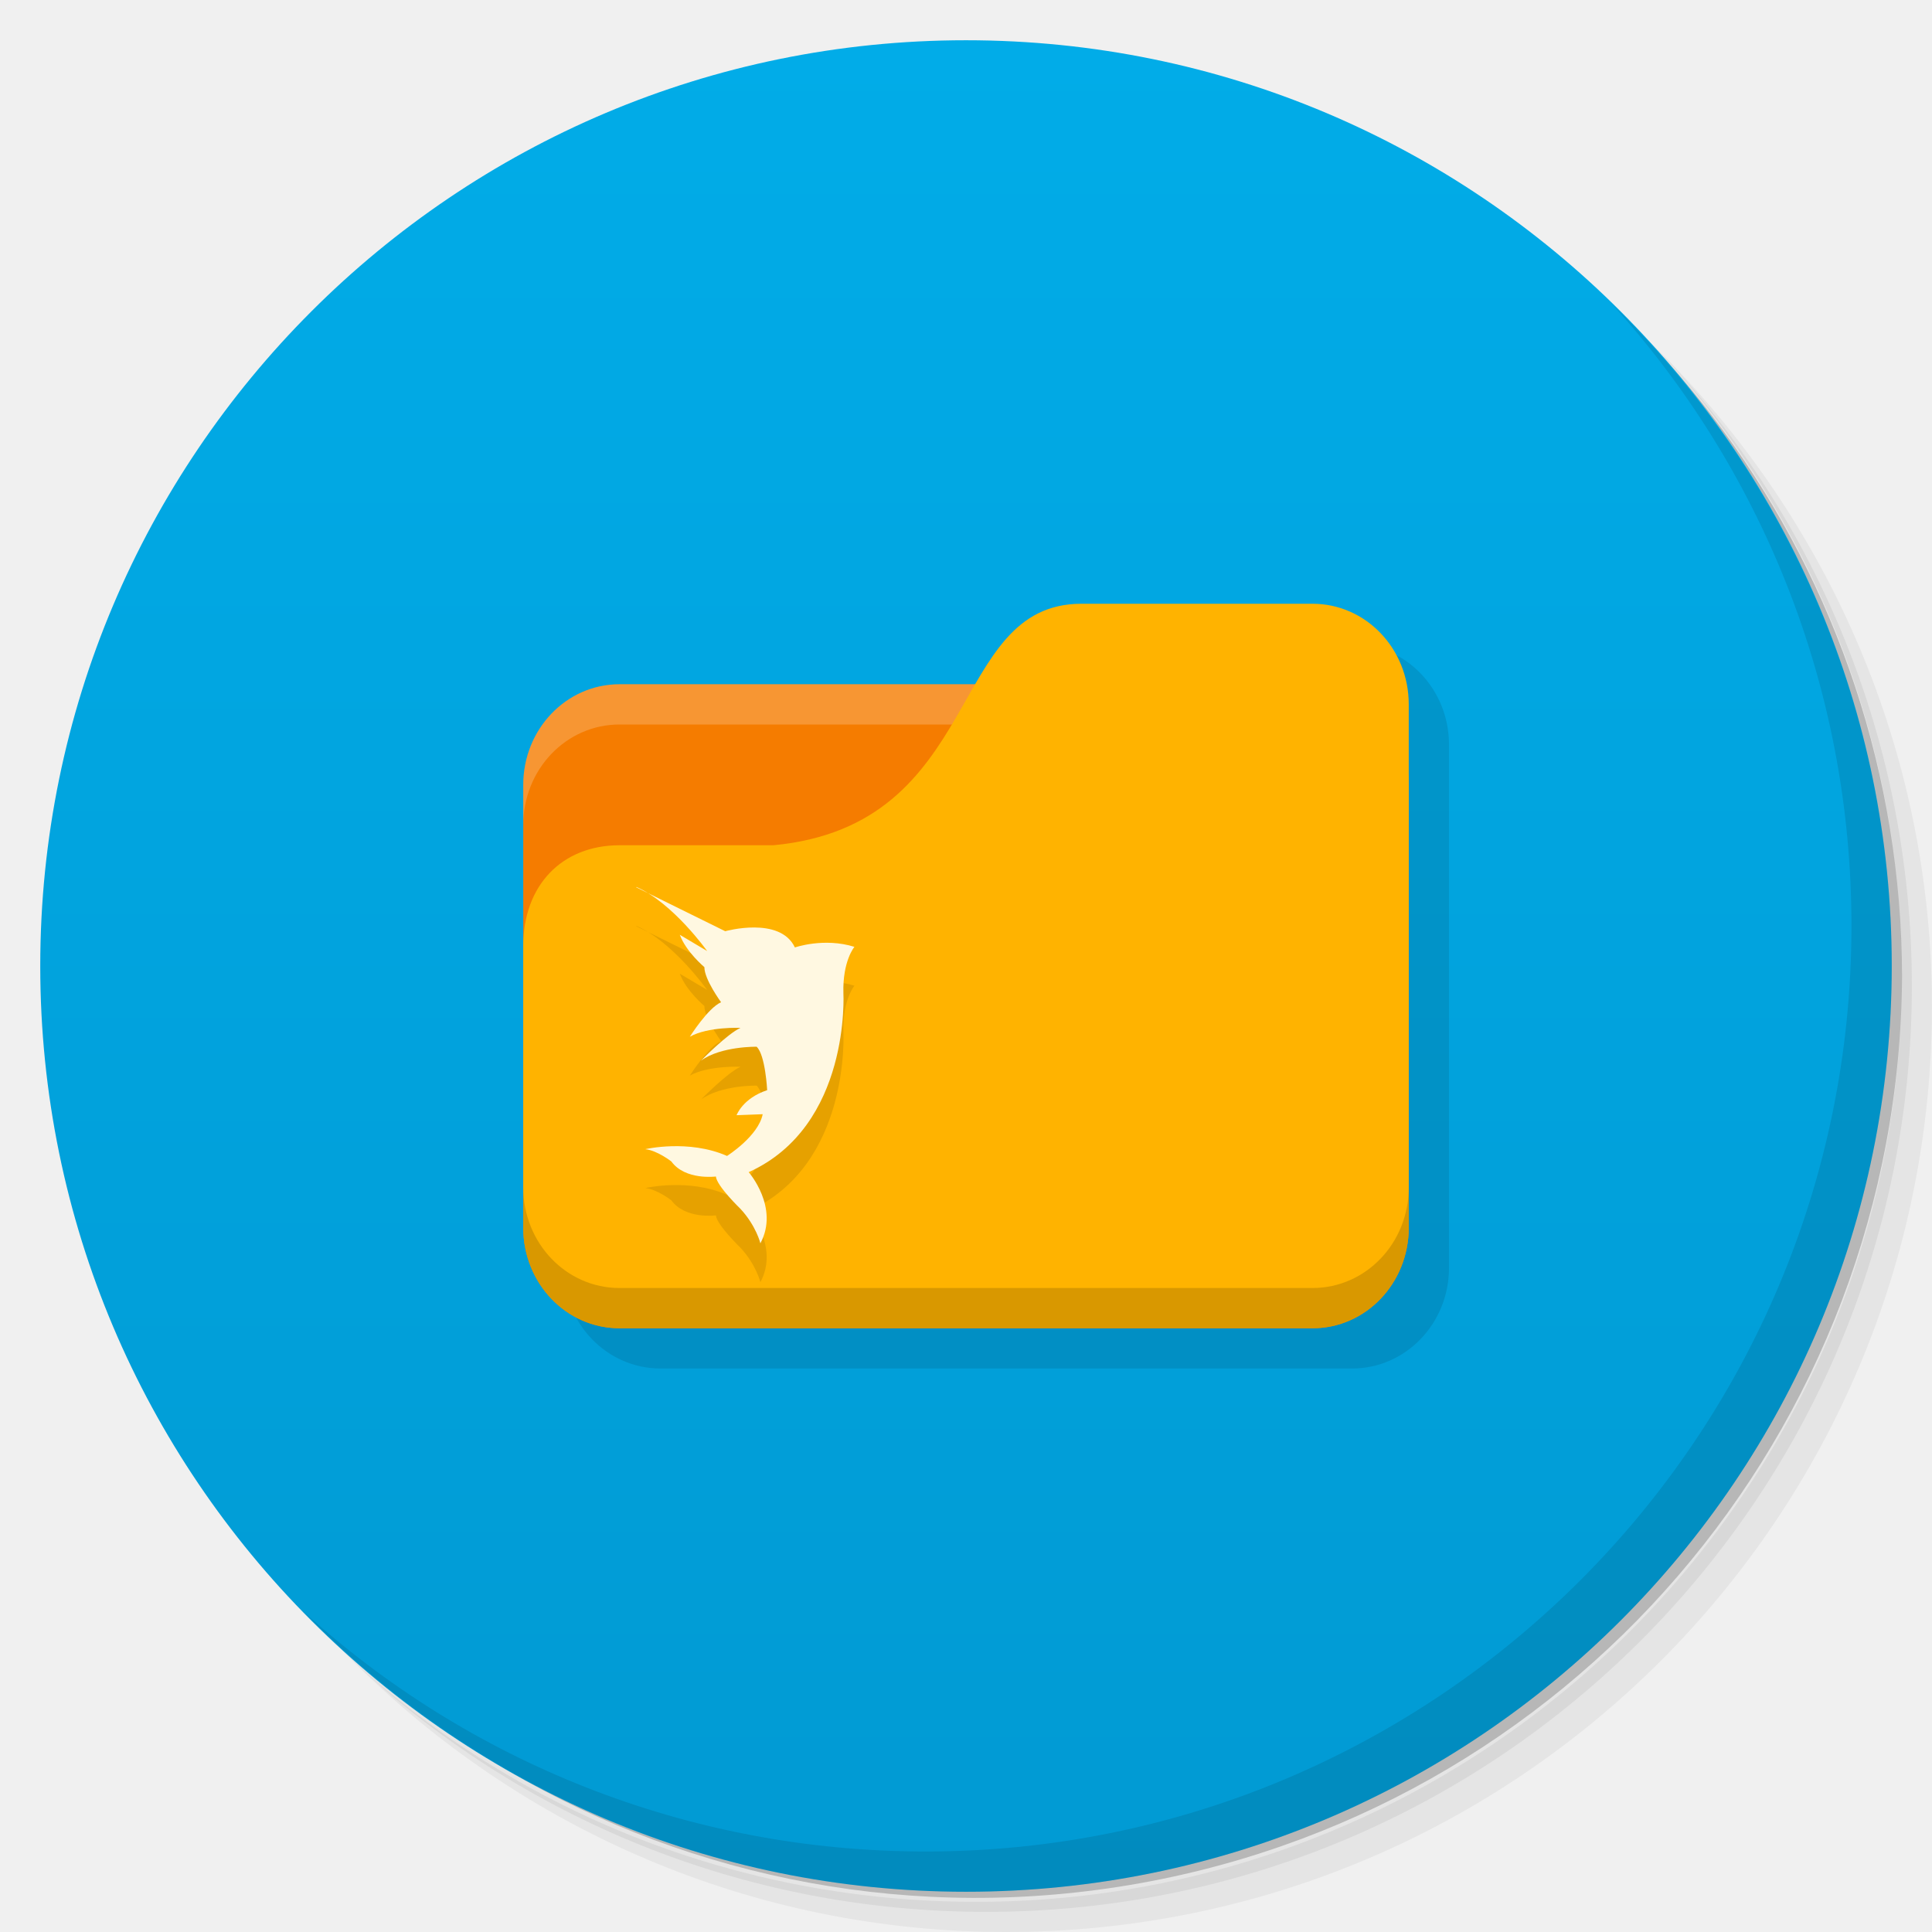
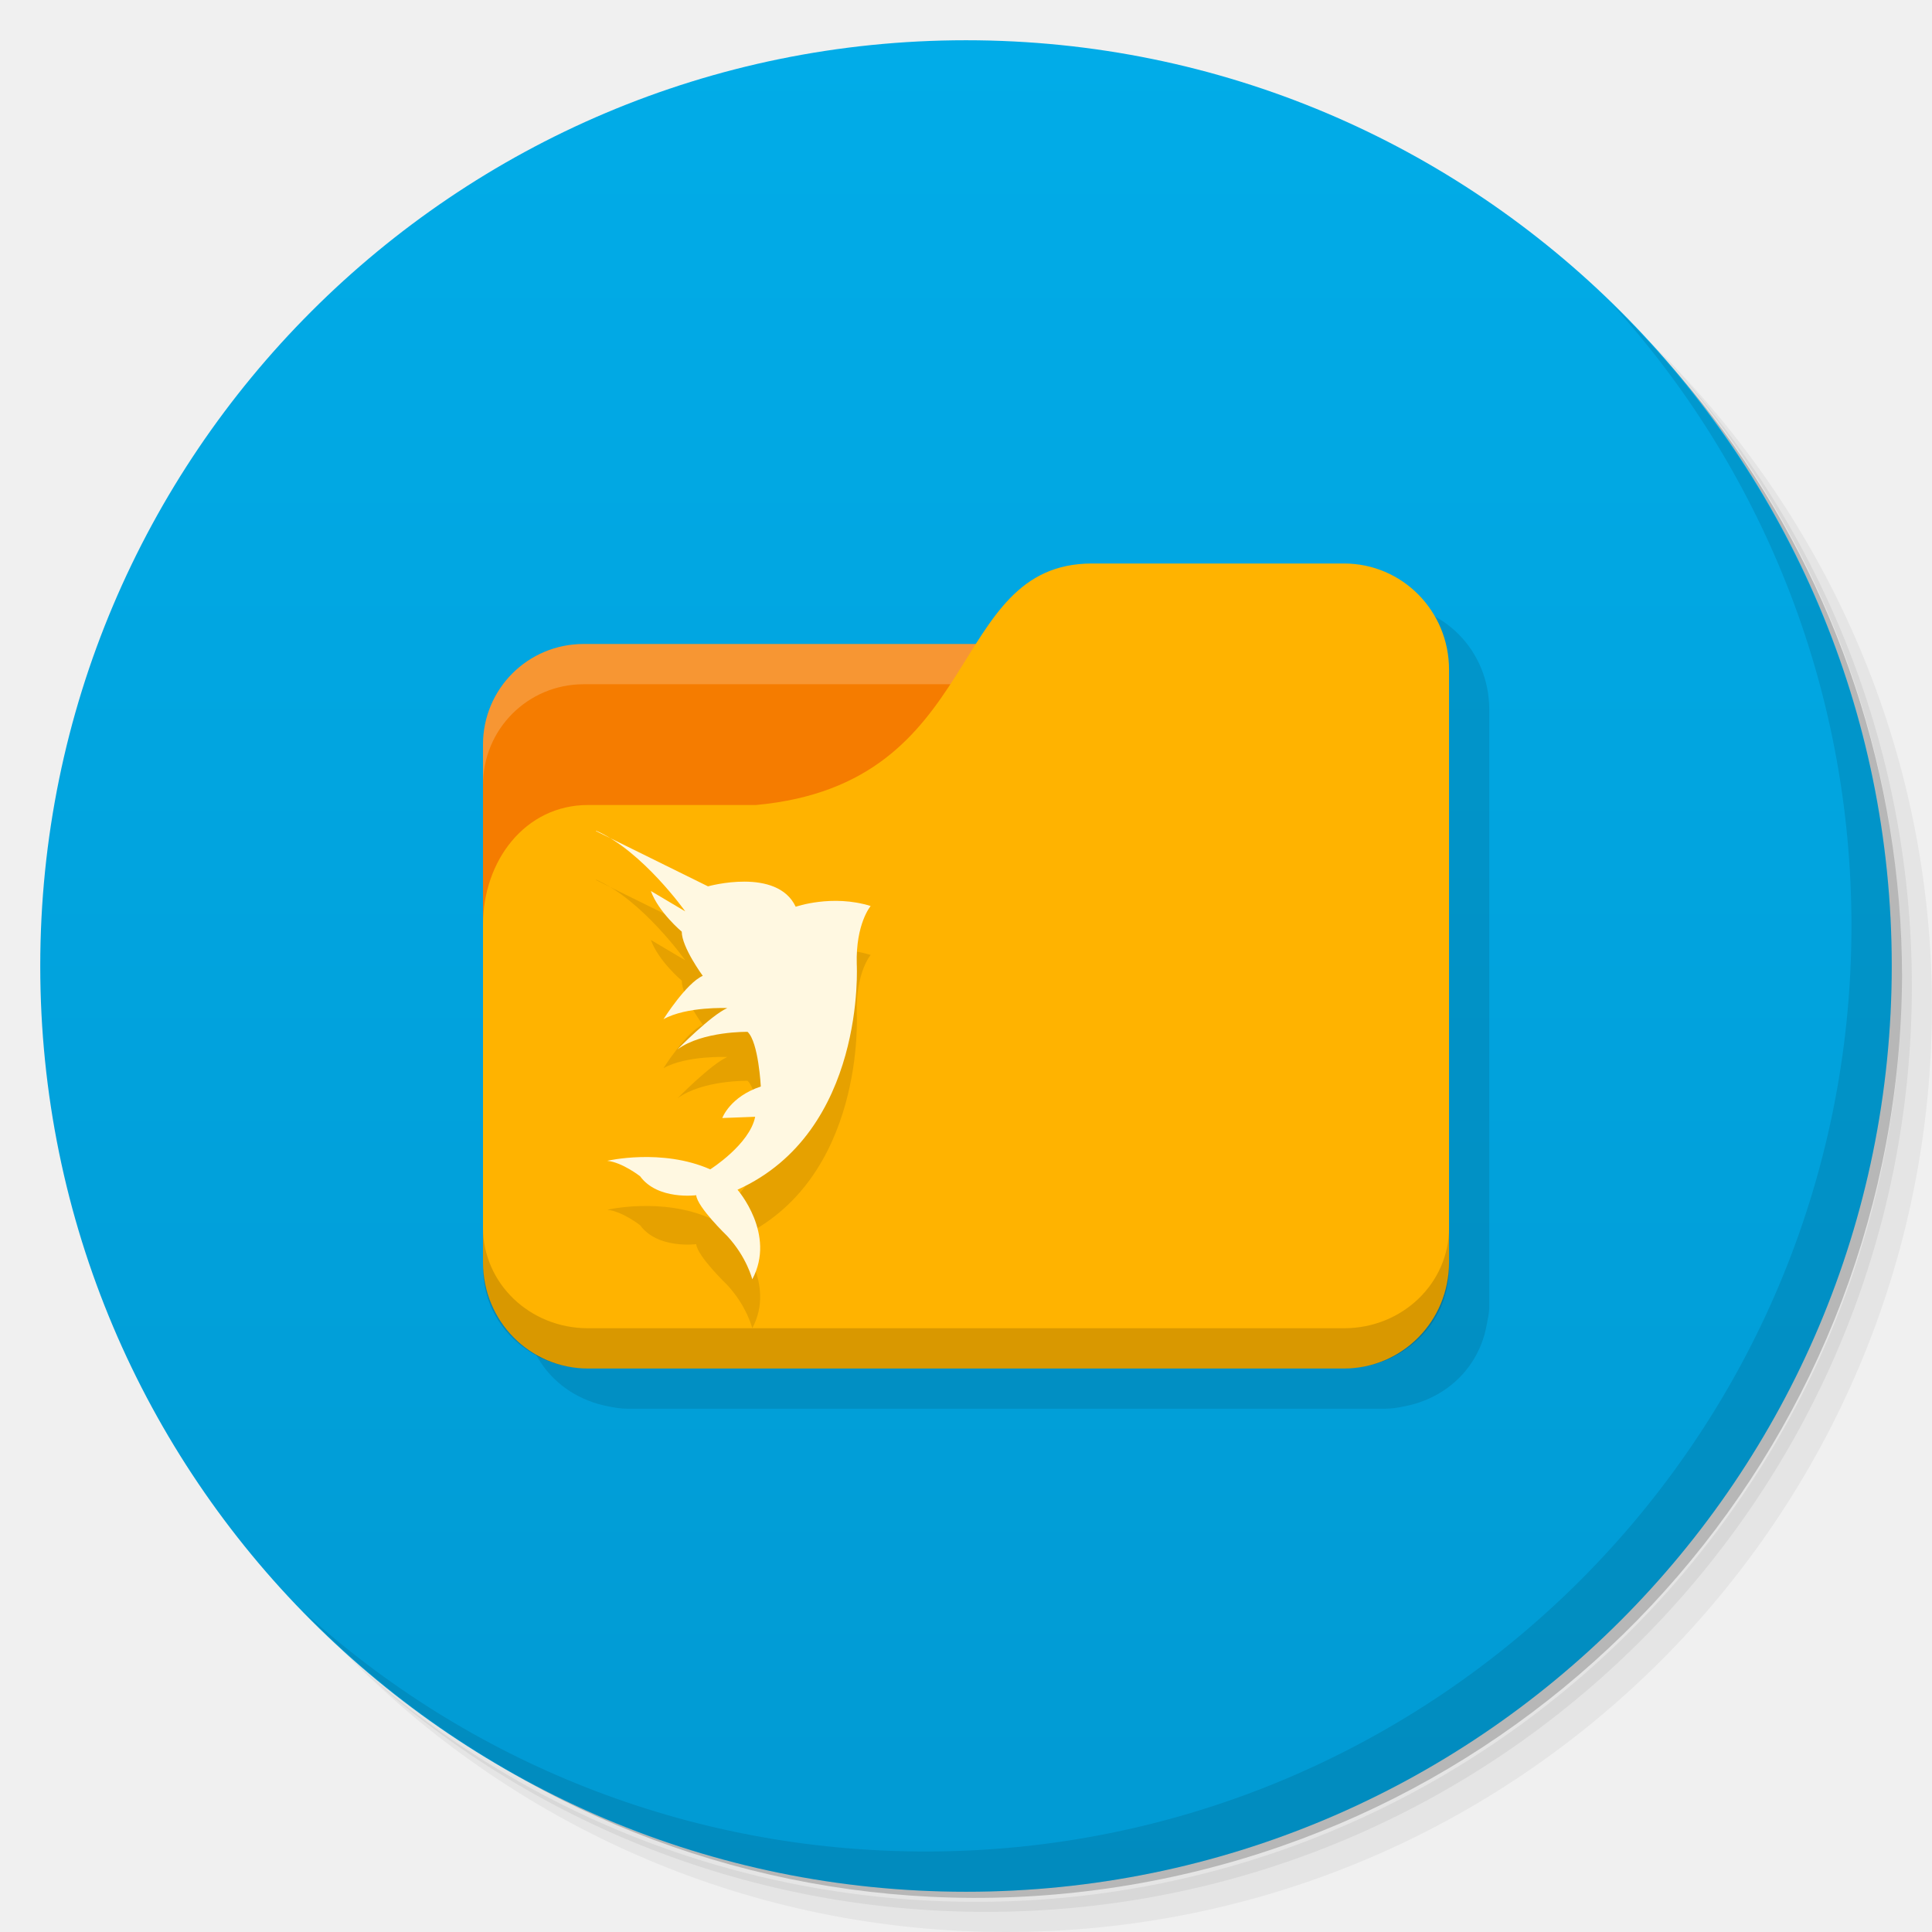
<svg xmlns="http://www.w3.org/2000/svg" viewBox="0 0 48 48" id="svg2" version="1.1" width="100%" height="100%">
  <defs id="defs4">
    <linearGradient id="linearGradient3764" x1="1" x2="47" gradientUnits="userSpaceOnUse" gradientTransform="matrix(0,-1,1,0,-1.5e-6,48)">
      <stop stop-color="#019ad3" stop-opacity="1" id="stop7" />
      <stop offset="1" stop-color="#01ace8" stop-opacity="1" id="stop9" />
    </linearGradient>
    <clipPath id="clipPath-148109135">
      <g transform="translate(0,-1004.362)" id="g12">
        <path d="m -24 13 c 0 1.105 -0.672 2 -1.5 2 -0.828 0 -1.5 -0.895 -1.5 -2 0 -1.105 0.672 -2 1.5 -2 0.828 0 1.5 0.895 1.5 2 z" transform="matrix(15.33333,0,0,11.5,415,878.8622)" fill="#1890d0" id="path14" />
      </g>
    </clipPath>
    <clipPath id="clipPath-159946470">
      <g transform="translate(0,-1004.362)" id="g17">
        <path d="m -24 13 c 0 1.105 -0.672 2 -1.5 2 -0.828 0 -1.5 -0.895 -1.5 -2 0 -1.105 0.672 -2 1.5 -2 0.828 0 1.5 0.895 1.5 2 z" transform="matrix(15.33333,0,0,11.5,415,878.8622)" fill="#1890d0" id="path19" />
      </g>
    </clipPath>
  </defs>
  <g id="g21">
    <path d="m 36.31 5 c 5.859 4.062 9.688 10.831 9.688 18.5 c 0 12.426 -10.07 22.5 -22.5 22.5 c -7.669 0 -14.438 -3.828 -18.5 -9.688 c 1.037 1.822 2.306 3.499 3.781 4.969 c 4.085 3.712 9.514 5.969 15.469 5.969 c 12.703 0 23 -10.298 23 -23 c 0 -5.954 -2.256 -11.384 -5.969 -15.469 c -1.469 -1.475 -3.147 -2.744 -4.969 -3.781 z m 4.969 3.781 c 3.854 4.113 6.219 9.637 6.219 15.719 c 0 12.703 -10.297 23 -23 23 c -6.081 0 -11.606 -2.364 -15.719 -6.219 c 4.16 4.144 9.883 6.719 16.219 6.719 c 12.703 0 23 -10.298 23 -23 c 0 -6.335 -2.575 -12.06 -6.719 -16.219 z" opacity="0.05" id="path23" />
    <path d="m 41.28 8.781 c 3.712 4.085 5.969 9.514 5.969 15.469 c 0 12.703 -10.297 23 -23 23 c -5.954 0 -11.384 -2.256 -15.469 -5.969 c 4.113 3.854 9.637 6.219 15.719 6.219 c 12.703 0 23 -10.298 23 -23 c 0 -6.081 -2.364 -11.606 -6.219 -15.719 z" opacity="0.1" id="path25" />
    <path d="m 31.25 2.375 c 8.615 3.154 14.75 11.417 14.75 21.13 c 0 12.426 -10.07 22.5 -22.5 22.5 c -9.708 0 -17.971 -6.135 -21.12 -14.75 a 23 23 0 0 0 44.875 -7 a 23 23 0 0 0 -16 -21.875 z" opacity="0.2" id="path27" />
  </g>
  <g id="g29">
    <path d="m 24 1 c 12.703 0 23 10.297 23 23 c 0 12.703 -10.297 23 -23 23 -12.703 0 -23 -10.297 -23 -23 0 -12.703 10.297 -23 23 -23 z" fill="url(#linearGradient3764)" fill-opacity="1" id="path31" />
  </g>
  <g id="g33" />
  <g id="g63">
    <path d="m 40.03 7.531 c 3.712 4.084 5.969 9.514 5.969 15.469 0 12.703 -10.297 23 -23 23 c -5.954 0 -11.384 -2.256 -15.469 -5.969 4.178 4.291 10.01 6.969 16.469 6.969 c 12.703 0 23 -10.298 23 -23 0 -6.462 -2.677 -12.291 -6.969 -16.469 z" opacity="0.1" id="path65" />
  </g>
-   <path style="fill:#000000;fill-opacity:0.098;stroke:none" d="m 27.875,16 c -1.343,0 -1.988,0.908 -2.625,2 l -8.844,0 C 15.081,18 14,19.115 14,20.5 l 0,1 0,10 c 0,1.385 1.081,2.5 2.406,2.5 l 17.188,0 C 34.919,34 36,32.885 36,31.5 l 0,-11 0,-2 C 36,17.115 34.919,16 33.594,16 L 27.875,16 z" id="rect3063" />
-   <rect style="fill:#f57c00;fill-opacity:1;stroke:none" id="rect2987" width="22" height="16" x="13" y="17" rx="2.391" ry="2.5" />
-   <path style="opacity:0.2;fill:#ffffff;fill-opacity:1;stroke:none" d="M 15.391,17 C 14.067,17 13,18.115 13,19.5 l 0,1 C 13,19.115 14.067,18 15.391,18 l 17.217,0 C 33.933,18 35,19.115 35,20.5 l 0,-1 C 35,18.115 33.933,17 32.609,17 l -17.217,0 z" id="rect3797" />
-   <path style="fill:#ffb300;fill-opacity:1;stroke:none" d="m 15.391,21 3.826,0 c 5.261,-0.5 4.304,-6 7.652,-6 l 5.739,0 C 33.933,15 35,16.115 35,17.5 l 0,13 C 35,31.885 33.933,33 32.609,33 L 15.391,33 C 14.067,33 13,31.885 13,30.5 l 0,-7 C 13,22 13.957,21 15.391,21 z" id="rect3776" />
-   <path style="opacity:0.15;fill:#000000;fill-opacity:1;stroke:none" d="m 13,29.5 0,1 c 0,1.385 1.067,2.5 2.391,2.5 l 17.217,0 C 33.933,33 35,31.885 35,30.5 l 0,-1 C 35,30.885 33.933,32 32.609,32 L 15.391,32 C 14.067,32 13,30.885 13,29.5 z" id="path3786" />
-   <path d="m 15.805,23.01 2.213,1.092 c 0,0 1.36,-0.382 1.731,0.403 0,0 0.721,-0.252 1.479,-0.015 0,0 -0.296,0.348 -0.274,1.148 0,0 0.188,3.304 -2.353,4.45 0,0 0.768,0.877 0.291,1.768 0,0 -0.106,-0.437 -0.496,-0.857 0,0 -0.588,-0.566 -0.61,-0.803 0,0 -0.76,0.101 -1.106,-0.373 0,0 -0.348,-0.274 -0.649,-0.306 0,0 1.077,-0.252 2.032,0.168 0,0 0.778,-0.491 0.886,-1.037 l -0.649,0.025 c 0,0 0.15,-0.42 0.76,-0.622 0,0 -0.044,-0.877 -0.262,-1.079 0,0 -0.884,-0.017 -1.383,0.346 0,0 0.657,-0.669 0.983,-0.815 0,0 -0.803,-0.035 -1.259,0.22 0,0 0.447,-0.711 0.776,-0.857 0,0 -0.415,-0.563 -0.415,-0.872 0,0 -0.457,-0.382 -0.61,-0.803 l 0.679,0.403 c 0,0 -0.845,-1.19 -1.755,-1.59 m -0.008,0.005" id="path3104" style="fill:#000000;fill-opacity:0.098;fill-rule:nonzero;stroke:none" />
-   <path style="fill:#fff8e1;fill-opacity:1;fill-rule:nonzero;stroke:none" id="path61" d="m 15.805,22.044 2.213,1.092 c 0,0 1.36,-0.382 1.731,0.403 0,0 0.721,-0.252 1.479,-0.015 0,0 -0.296,0.348 -0.274,1.148 0,0 0.188,3.304 -2.353,4.45 0,0 0.768,0.877 0.291,1.768 0,0 -0.106,-0.437 -0.496,-0.857 0,0 -0.588,-0.566 -0.61,-0.803 0,0 -0.76,0.101 -1.106,-0.373 0,0 -0.348,-0.274 -0.649,-0.306 0,0 1.077,-0.252 2.032,0.168 0,0 0.778,-0.491 0.886,-1.037 l -0.649,0.025 c 0,0 0.15,-0.42 0.76,-0.622 0,0 -0.044,-0.877 -0.262,-1.079 0,0 -0.884,-0.017 -1.383,0.346 0,0 0.657,-0.669 0.983,-0.815 0,0 -0.803,-0.035 -1.259,0.22 0,0 0.447,-0.711 0.776,-0.857 0,0 -0.415,-0.563 -0.415,-0.872 0,0 -0.457,-0.382 -0.61,-0.803 l 0.679,0.403 c 0,0 -0.845,-1.19 -1.755,-1.59 m -0.008,0.005" />
+   <rect style="fill:#fffdf0;fill-opacity:1;stroke:none" id="rect3799" width="11" height="4" x="14" y="18" />
+   <path style="fill:none;stroke:none" d="m 24,17.5 -2.5,1.5 1.5,0 z" id="path3801" />
+   <path style="fill:#000000;fill-opacity:0.102;stroke:none" d="m 28.125,15 c -1.904,0 -2.522,1.501 -3.5,3 l -9.125,0 c -1.385,0 -2.5,1.115 -2.5,2.5 l 0,1 0,8.5 0,1.5 0,0.875 L 13,32.5 c 0.006,0.139 0.036,0.274 0.062,0.406 0.119,0.691 0.513,1.281 1.094,1.656 0.277,0.179 0.597,0.309 0.938,0.375 0.17,0.035 0.319,0.062 0.5,0.062 l 18.813,0 c 0.181,0 0.33,-0.027 0.5,-0.062 0.34,-0.066 0.66,-0.196 0.937,-0.375 0.581,-0.375 0.974,-0.965 1.094,-1.656 0.027,-0.132 0.056,-0.268 0.062,-0.406 l 0,-0.125 0,-0.875 0,-13.875 c 0,-1.462 -1.149,-2.625 -2.594,-2.625 l -6.281,0 z" id="rect3375" />
+   <path style="fill:#f57c00;fill-opacity:1;stroke:none" d="M 14.5,16 C 13.115,16 12,17.115 12,18.5 l 0,9.5 23,0 0,-9.5 C 35,17.115 33.885,16 32.5,16 l -18,0 z" id="rect2987-2" />
+   <path style="opacity:0.2;fill:#ffffff;fill-opacity:1;stroke:none" d="M 14.5,16 C 13.115,16 12,17.115 12,18.5 l 0,1 C 12,18.115 13.115,17 14.5,17 l 18,0 C 33.885,17 35,18.115 35,19.5 l 0,-1 C 35,17.115 33.885,16 32.5,16 L 14.5,16 z" id="rect3797" />
+   <path style="fill:#ffb300;fill-opacity:1;stroke:none" d="m 14.609,20 4.174,0 c 5.739,-0.528 4.696,-6 8.348,-6 l 6.261,0 c 1.445,0 2.609,1.177 2.609,2.639 l 0,14.722 C 36,32.823 34.837,34 33.391,34 l -18.783,0 C 13.163,34 12,32.823 12,31.361 l 0,-8.389 C 12,21.389 13.043,20 14.609,20 z" id="rect3776" />
+   <path style="opacity:0.15;fill:#000000;fill-opacity:1;stroke:none" d="m 12,30.5 0,1 C 12,32.885 13.163,34 14.609,34 l 18.783,0 c 1.445,0 2.609,-1.115 2.609,-2.5 l 0,-1 c 0,1.385 -1.163,2.5 -2.609,2.5 l -18.783,0 C 13.163,33 12,31.885 12,30.5 z" id="path3786" />
+   <path d="m 14.805,21.863 2.785,1.374 c 0,0 1.713,-0.481 2.179,0.507 0,0 0.908,-0.317 1.862,-0.018 0,0 -0.373,0.438 -0.345,1.445 0,0 0.236,4.16 -2.963,5.603 0,0 0.967,1.104 0.367,2.226 0,0 -0.134,-0.55 -0.625,-1.078 0,0 -0.74,-0.712 -0.768,-1.011 0,0 -0.957,0.127 -1.393,-0.47 0,0 -0.438,-0.345 -0.817,-0.385 0,0 1.355,-0.317 2.559,0.212 0,0 0.979,-0.618 1.116,-1.306 l -0.817,0.031 c 0,0 0.189,-0.528 0.957,-0.783 0,0 -0.056,-1.104 -0.329,-1.358 0,0 -1.113,-0.021 -1.741,0.435 0,0 0.827,-0.843 1.237,-1.026 0,0 -1.011,-0.044 -1.585,0.277 0,0 0.563,-0.895 0.976,-1.078 0,0 -0.522,-0.709 -0.522,-1.097 0,0 -0.575,-0.481 -0.768,-1.011 l 0.855,0.507 c 0,0 -1.063,-1.499 -2.21,-2.002 m -0.01,0.006" id="path3104" style="fill:#000000;fill-opacity:0.098;fill-rule:nonzero;stroke:none" />
+   <path style="fill:#fff8e1;fill-opacity:1;fill-rule:nonzero;stroke:none" id="path61" d="m 14.805,20.647 2.785,1.374 c 0,0 1.713,-0.481 2.179,0.507 0,0 0.908,-0.317 1.862,-0.018 0,0 -0.373,0.438 -0.345,1.445 0,0 0.236,4.16 -2.963,5.603 0,0 0.967,1.104 0.367,2.226 0,0 -0.134,-0.55 -0.625,-1.078 0,0 -0.74,-0.712 -0.768,-1.011 0,0 -0.957,0.127 -1.393,-0.47 0,0 -0.438,-0.345 -0.817,-0.385 0,0 1.355,-0.317 2.559,0.212 0,0 0.979,-0.618 1.116,-1.306 l -0.817,0.031 c 0,0 0.189,-0.528 0.957,-0.783 0,0 -0.056,-1.104 -0.329,-1.358 0,0 -1.113,-0.021 -1.741,0.435 0,0 0.827,-0.843 1.237,-1.026 0,0 -1.011,-0.044 -1.585,0.277 0,0 0.563,-0.895 0.976,-1.078 0,0 -0.522,-0.709 -0.522,-1.097 0,0 -0.575,-0.481 -0.768,-1.011 l 0.855,0.507 c 0,0 -1.063,-1.499 -2.21,-2.002 m -0.01,0.006" />
</svg>
